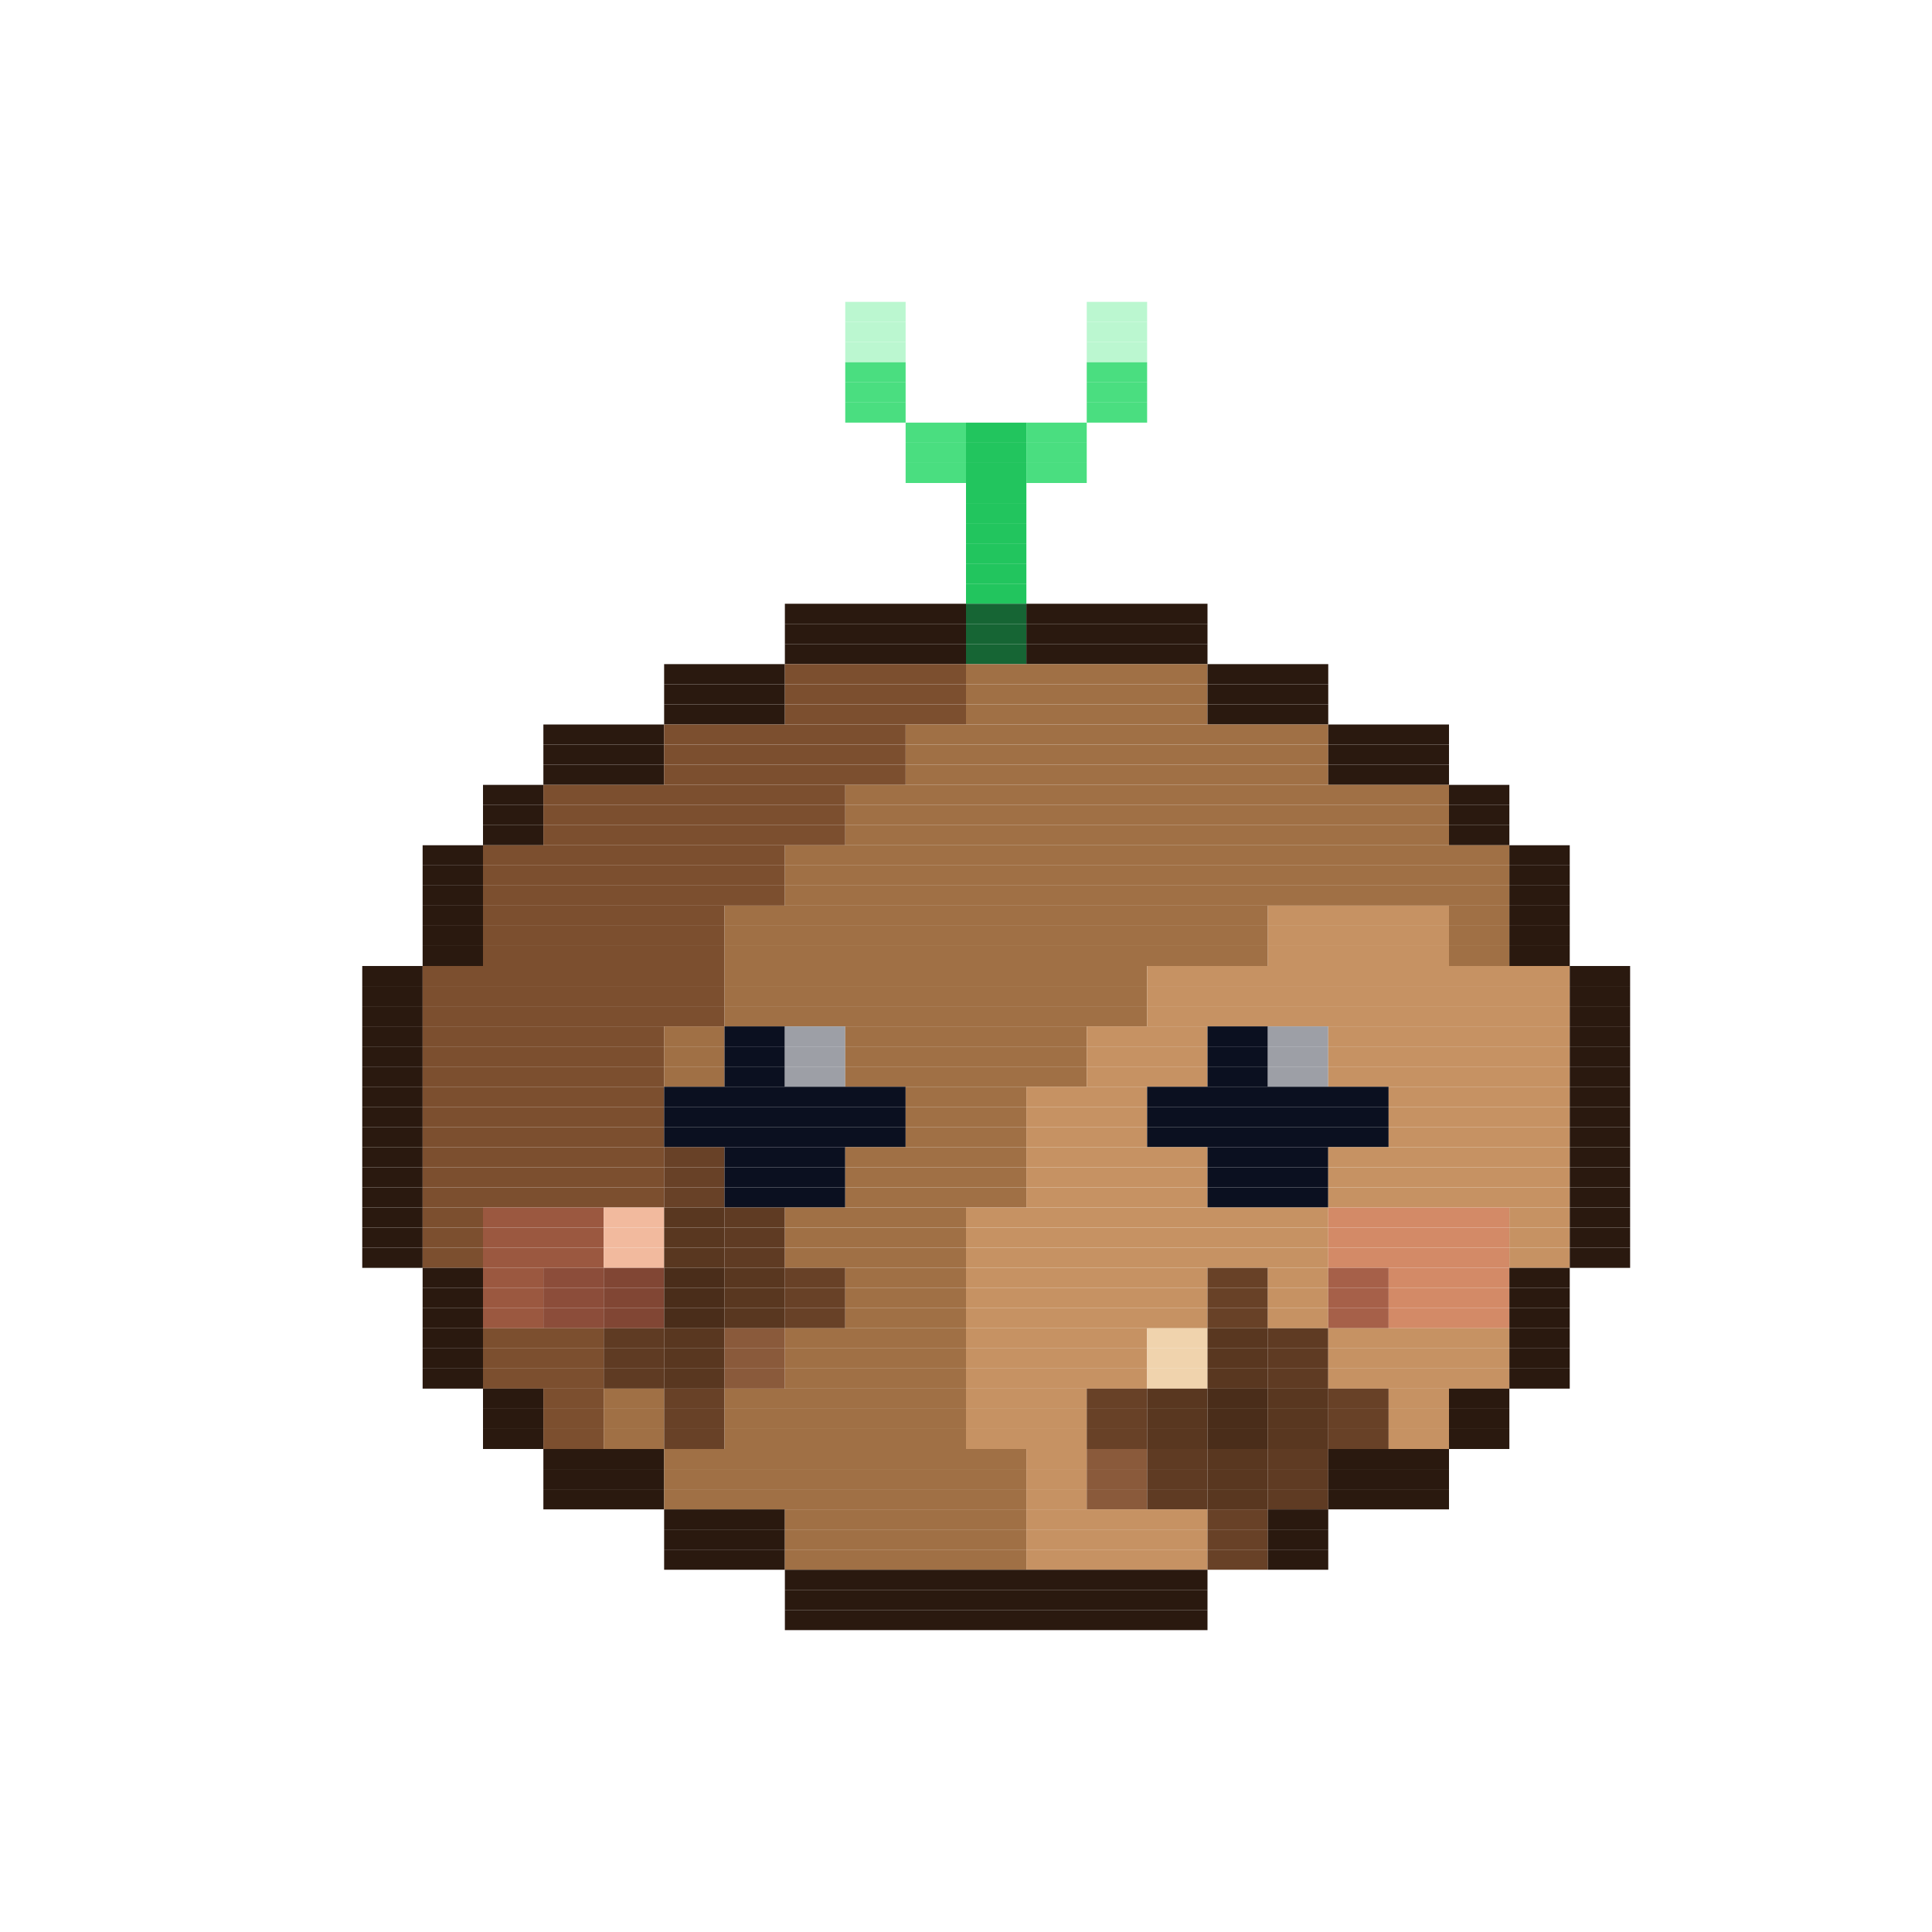
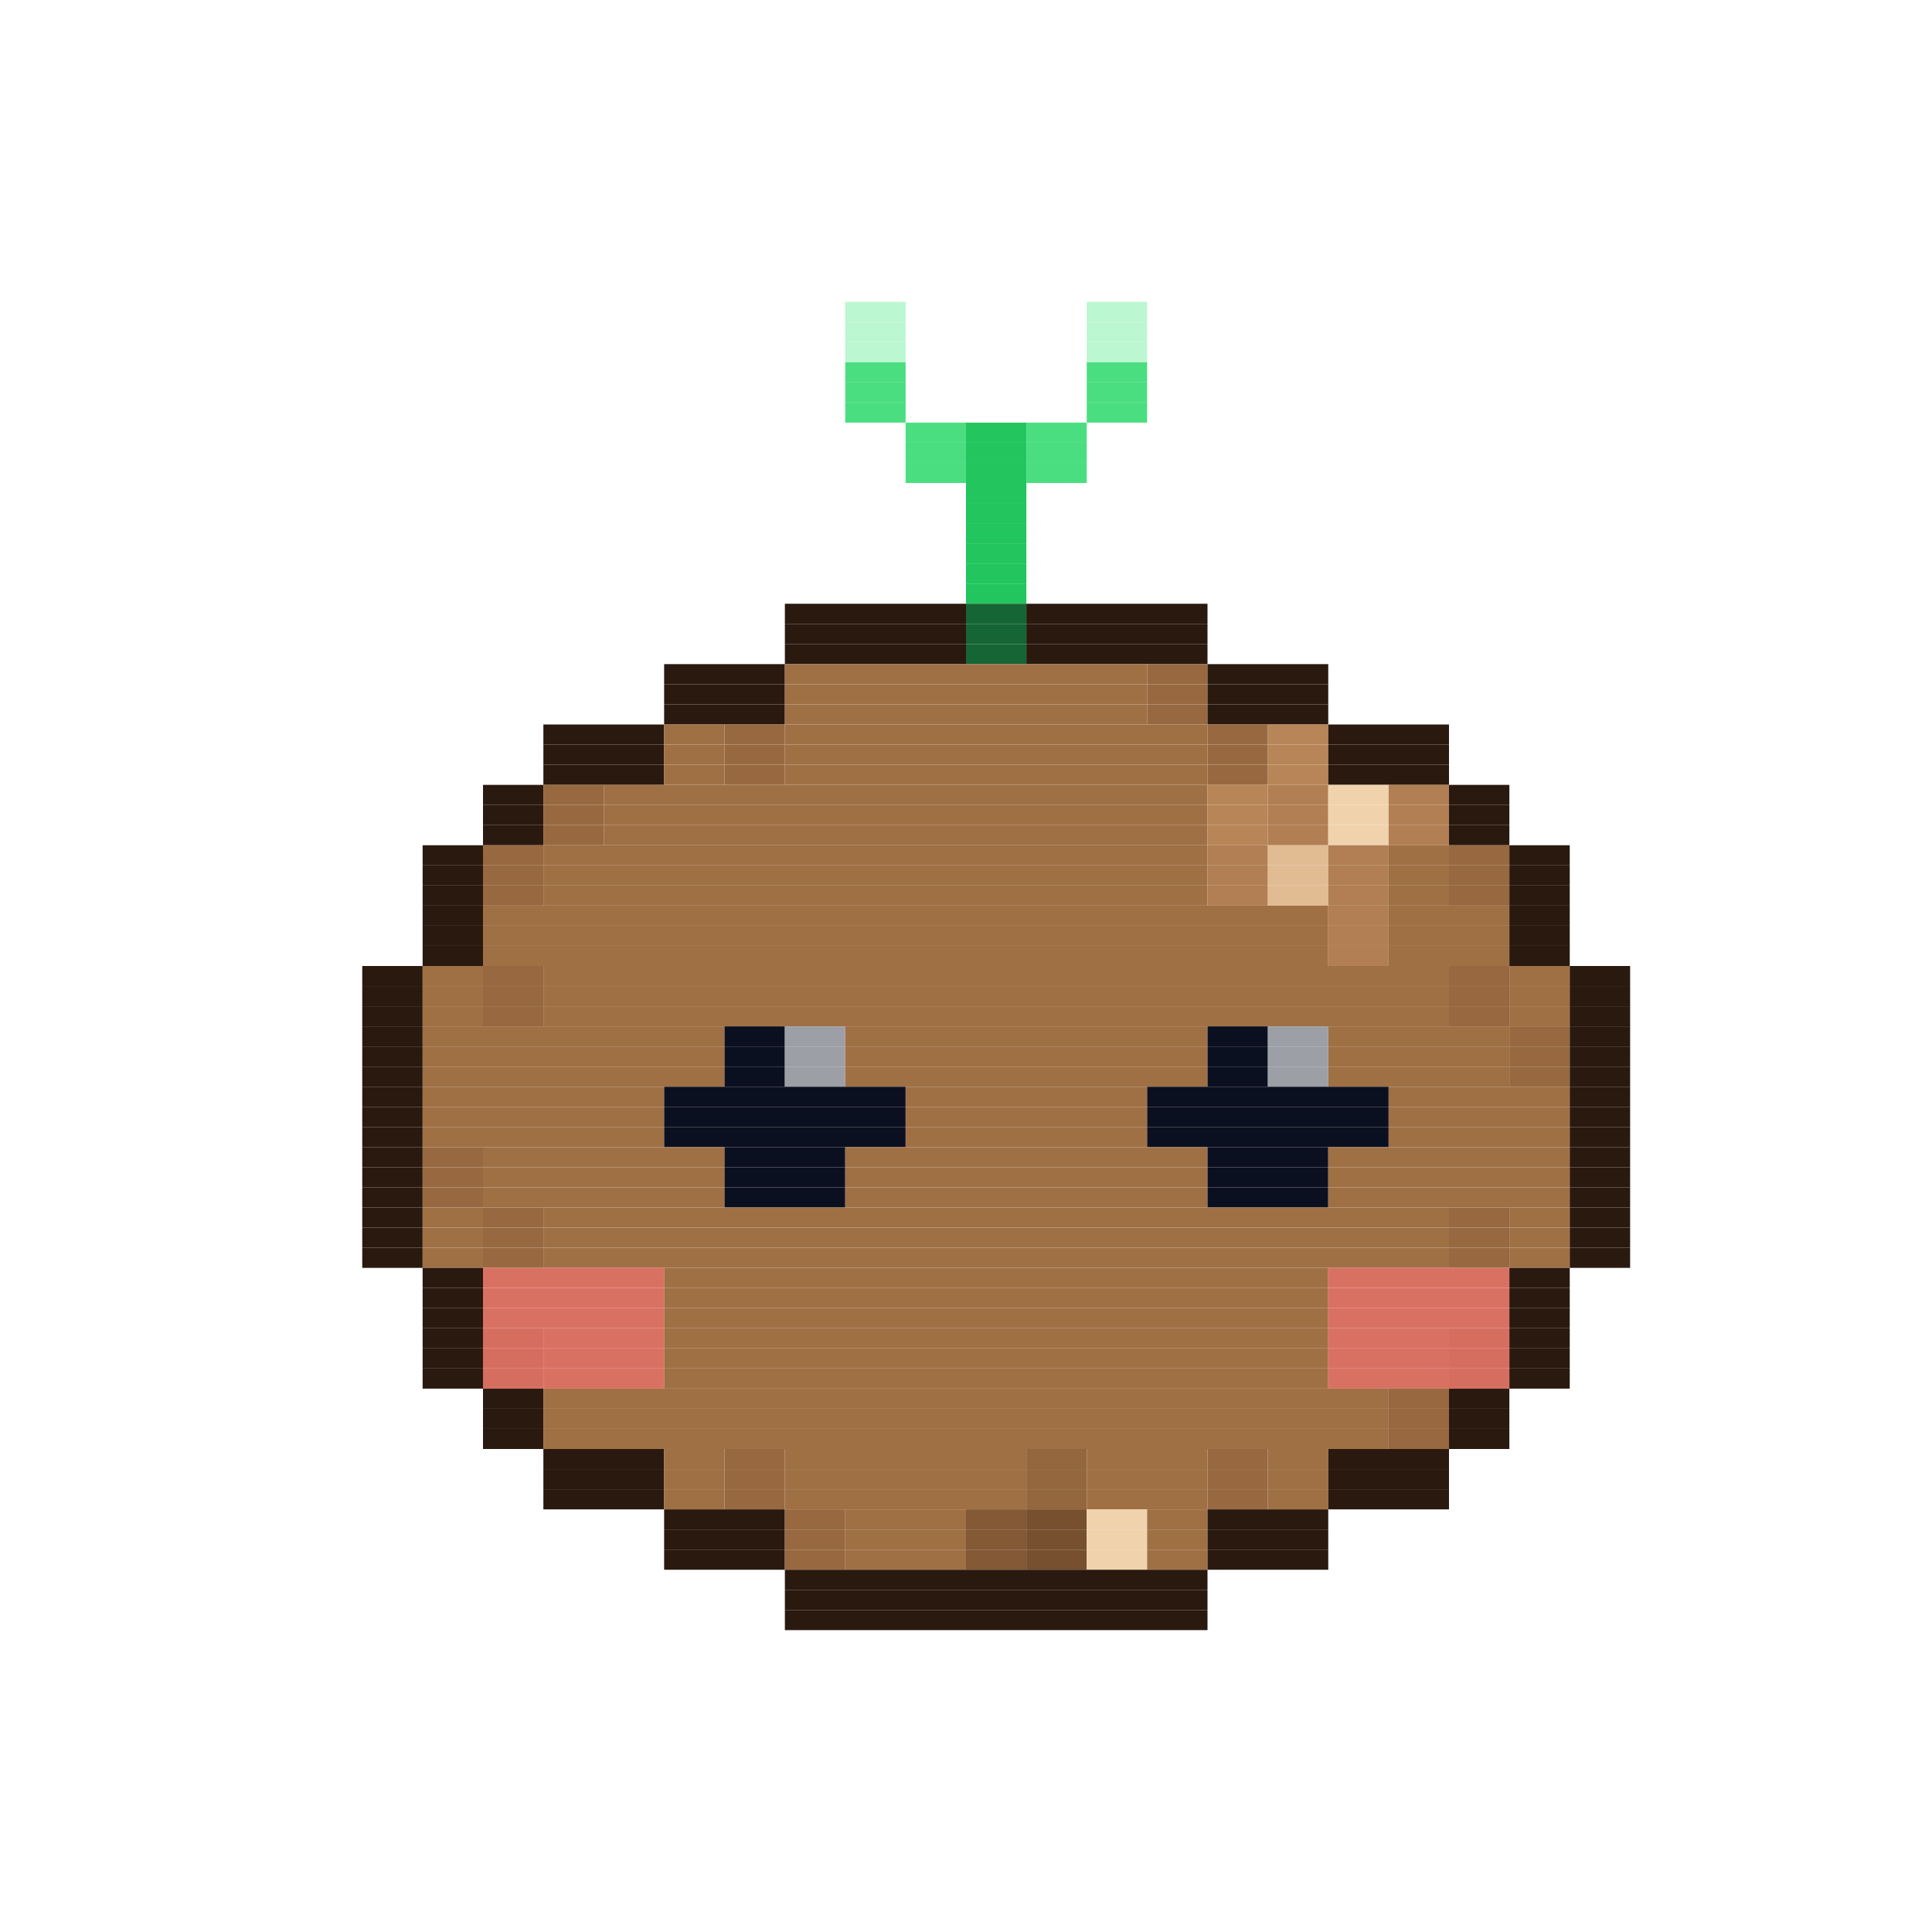
<svg xmlns="http://www.w3.org/2000/svg" viewBox="0 0 96 96" width="96" height="96" style="image-rendering:pixelated">
  <rect x="42" y="15" width="3" height="1" fill="#bbf7d0" />
  <rect x="54" y="15" width="3" height="1" fill="#bbf7d0" />
  <rect x="42" y="16" width="3" height="1" fill="#bbf7d0" />
  <rect x="54" y="16" width="3" height="1" fill="#bbf7d0" />
  <rect x="42" y="17" width="3" height="1" fill="#bbf7d0" />
  <rect x="54" y="17" width="3" height="1" fill="#bbf7d0" />
  <rect x="42" y="18" width="3" height="1" fill="#4ade80" />
  <rect x="54" y="18" width="3" height="1" fill="#4ade80" />
  <rect x="42" y="19" width="3" height="1" fill="#4ade80" />
  <rect x="54" y="19" width="3" height="1" fill="#4ade80" />
  <rect x="42" y="20" width="3" height="1" fill="#4ade80" />
  <rect x="54" y="20" width="3" height="1" fill="#4ade80" />
  <rect x="45" y="21" width="3" height="1" fill="#4ade80" />
  <rect x="48" y="21" width="3" height="1" fill="#22c55e" />
  <rect x="51" y="21" width="3" height="1" fill="#4ade80" />
  <rect x="45" y="22" width="3" height="1" fill="#4ade80" />
  <rect x="48" y="22" width="3" height="1" fill="#22c55e" />
  <rect x="51" y="22" width="3" height="1" fill="#4ade80" />
  <rect x="45" y="23" width="3" height="1" fill="#4ade80" />
  <rect x="48" y="23" width="3" height="1" fill="#22c55e" />
  <rect x="51" y="23" width="3" height="1" fill="#4ade80" />
  <rect x="48" y="24" width="3" height="1" fill="#22c55e" />
  <rect x="48" y="25" width="3" height="1" fill="#22c55e" />
  <rect x="48" y="26" width="3" height="1" fill="#22c55e" />
  <rect x="48" y="27" width="3" height="1" fill="#22c55e" />
  <rect x="48" y="28" width="3" height="1" fill="#22c55e" />
  <rect x="48" y="29" width="3" height="1" fill="#22c55e" />
  <rect x="39" y="30" width="9" height="1" fill="#2a190f" />
  <rect x="48" y="30" width="3" height="1" fill="#166534" />
  <rect x="51" y="30" width="9" height="1" fill="#2a190f" />
  <rect x="39" y="31" width="9" height="1" fill="#2a190f" />
  <rect x="48" y="31" width="3" height="1" fill="#166534" />
  <rect x="51" y="31" width="9" height="1" fill="#2a190f" />
  <rect x="39" y="32" width="9" height="1" fill="#2a190f" />
  <rect x="48" y="32" width="3" height="1" fill="#166534" />
  <rect x="51" y="32" width="9" height="1" fill="#2a190f" />
  <rect x="33" y="33" width="6" height="1" fill="#2a190f" />
-   <rect x="39" y="33" width="9" height="1" fill="#7c4f2f" />
-   <rect x="48" y="33" width="12" height="1" fill="#a07045" />
+   <rect x="39" y="33" width="18" height="1" fill="#a07045" />
+   <rect x="57" y="33" width="3" height="1" fill="#986940" />
  <rect x="60" y="33" width="6" height="1" fill="#2a190f" />
  <rect x="33" y="34" width="6" height="1" fill="#2a190f" />
-   <rect x="39" y="34" width="9" height="1" fill="#7c4f2f" />
-   <rect x="48" y="34" width="12" height="1" fill="#a07045" />
+   <rect x="39" y="34" width="18" height="1" fill="#a07045" />
+   <rect x="57" y="34" width="3" height="1" fill="#986940" />
  <rect x="60" y="34" width="6" height="1" fill="#2a190f" />
  <rect x="33" y="35" width="6" height="1" fill="#2a190f" />
-   <rect x="39" y="35" width="9" height="1" fill="#7c4f2f" />
-   <rect x="48" y="35" width="12" height="1" fill="#a07045" />
+   <rect x="39" y="35" width="18" height="1" fill="#a07045" />
+   <rect x="57" y="35" width="3" height="1" fill="#986940" />
  <rect x="60" y="35" width="6" height="1" fill="#2a190f" />
  <rect x="27" y="36" width="6" height="1" fill="#2a190f" />
-   <rect x="33" y="36" width="12" height="1" fill="#7c4f2f" />
-   <rect x="45" y="36" width="21" height="1" fill="#a07045" />
+   <rect x="33" y="36" width="3" height="1" fill="#a07045" />
+   <rect x="36" y="36" width="3" height="1" fill="#986940" />
+   <rect x="39" y="36" width="21" height="1" fill="#a07045" />
+   <rect x="60" y="36" width="3" height="1" fill="#986940" />
+   <rect x="63" y="36" width="3" height="1" fill="#b88558" />
  <rect x="66" y="36" width="6" height="1" fill="#2a190f" />
  <rect x="27" y="37" width="6" height="1" fill="#2a190f" />
-   <rect x="33" y="37" width="12" height="1" fill="#7c4f2f" />
-   <rect x="45" y="37" width="21" height="1" fill="#a07045" />
+   <rect x="33" y="37" width="3" height="1" fill="#a07045" />
+   <rect x="36" y="37" width="3" height="1" fill="#986940" />
+   <rect x="39" y="37" width="21" height="1" fill="#a07045" />
+   <rect x="60" y="37" width="3" height="1" fill="#986940" />
+   <rect x="63" y="37" width="3" height="1" fill="#b88558" />
  <rect x="66" y="37" width="6" height="1" fill="#2a190f" />
  <rect x="27" y="38" width="6" height="1" fill="#2a190f" />
-   <rect x="33" y="38" width="12" height="1" fill="#7c4f2f" />
-   <rect x="45" y="38" width="21" height="1" fill="#a07045" />
+   <rect x="33" y="38" width="3" height="1" fill="#a07045" />
+   <rect x="36" y="38" width="3" height="1" fill="#986940" />
+   <rect x="39" y="38" width="21" height="1" fill="#a07045" />
+   <rect x="60" y="38" width="3" height="1" fill="#986940" />
+   <rect x="63" y="38" width="3" height="1" fill="#b88558" />
  <rect x="66" y="38" width="6" height="1" fill="#2a190f" />
  <rect x="24" y="39" width="3" height="1" fill="#2a190f" />
-   <rect x="27" y="39" width="15" height="1" fill="#7c4f2f" />
-   <rect x="42" y="39" width="30" height="1" fill="#a07045" />
+   <rect x="27" y="39" width="3" height="1" fill="#986940" />
+   <rect x="30" y="39" width="30" height="1" fill="#a07045" />
+   <rect x="60" y="39" width="3" height="1" fill="#b88558" />
+   <rect x="63" y="39" width="3" height="1" fill="#b17f53" />
+   <rect x="66" y="39" width="3" height="1" fill="#f0d3ad" />
+   <rect x="69" y="39" width="3" height="1" fill="#b17f53" />
  <rect x="72" y="39" width="3" height="1" fill="#2a190f" />
  <rect x="24" y="40" width="3" height="1" fill="#2a190f" />
-   <rect x="27" y="40" width="15" height="1" fill="#7c4f2f" />
-   <rect x="42" y="40" width="30" height="1" fill="#a07045" />
+   <rect x="27" y="40" width="3" height="1" fill="#986940" />
+   <rect x="30" y="40" width="30" height="1" fill="#a07045" />
+   <rect x="60" y="40" width="3" height="1" fill="#b88558" />
+   <rect x="63" y="40" width="3" height="1" fill="#b17f53" />
+   <rect x="66" y="40" width="3" height="1" fill="#f0d3ad" />
+   <rect x="69" y="40" width="3" height="1" fill="#b17f53" />
  <rect x="72" y="40" width="3" height="1" fill="#2a190f" />
  <rect x="24" y="41" width="3" height="1" fill="#2a190f" />
-   <rect x="27" y="41" width="15" height="1" fill="#7c4f2f" />
-   <rect x="42" y="41" width="30" height="1" fill="#a07045" />
+   <rect x="27" y="41" width="3" height="1" fill="#986940" />
+   <rect x="30" y="41" width="30" height="1" fill="#a07045" />
+   <rect x="60" y="41" width="3" height="1" fill="#b88558" />
+   <rect x="63" y="41" width="3" height="1" fill="#b17f53" />
+   <rect x="66" y="41" width="3" height="1" fill="#f0d3ad" />
+   <rect x="69" y="41" width="3" height="1" fill="#b17f53" />
  <rect x="72" y="41" width="3" height="1" fill="#2a190f" />
  <rect x="21" y="42" width="3" height="1" fill="#2a190f" />
-   <rect x="24" y="42" width="15" height="1" fill="#7c4f2f" />
-   <rect x="39" y="42" width="36" height="1" fill="#a07045" />
+   <rect x="24" y="42" width="3" height="1" fill="#986940" />
+   <rect x="27" y="42" width="33" height="1" fill="#a07045" />
+   <rect x="60" y="42" width="3" height="1" fill="#b17f53" />
+   <rect x="63" y="42" width="3" height="1" fill="#e1bc93" />
+   <rect x="66" y="42" width="3" height="1" fill="#b17f53" />
+   <rect x="69" y="42" width="3" height="1" fill="#a07045" />
+   <rect x="72" y="42" width="3" height="1" fill="#986940" />
  <rect x="75" y="42" width="3" height="1" fill="#2a190f" />
  <rect x="21" y="43" width="3" height="1" fill="#2a190f" />
-   <rect x="24" y="43" width="15" height="1" fill="#7c4f2f" />
-   <rect x="39" y="43" width="36" height="1" fill="#a07045" />
+   <rect x="24" y="43" width="3" height="1" fill="#986940" />
+   <rect x="27" y="43" width="33" height="1" fill="#a07045" />
+   <rect x="60" y="43" width="3" height="1" fill="#b17f53" />
+   <rect x="63" y="43" width="3" height="1" fill="#e1bc93" />
+   <rect x="66" y="43" width="3" height="1" fill="#b17f53" />
+   <rect x="69" y="43" width="3" height="1" fill="#a07045" />
+   <rect x="72" y="43" width="3" height="1" fill="#986940" />
  <rect x="75" y="43" width="3" height="1" fill="#2a190f" />
  <rect x="21" y="44" width="3" height="1" fill="#2a190f" />
-   <rect x="24" y="44" width="15" height="1" fill="#7c4f2f" />
-   <rect x="39" y="44" width="36" height="1" fill="#a07045" />
+   <rect x="24" y="44" width="3" height="1" fill="#986940" />
+   <rect x="27" y="44" width="33" height="1" fill="#a07045" />
+   <rect x="60" y="44" width="3" height="1" fill="#b17f53" />
+   <rect x="63" y="44" width="3" height="1" fill="#e1bc93" />
+   <rect x="66" y="44" width="3" height="1" fill="#b17f53" />
+   <rect x="69" y="44" width="3" height="1" fill="#a07045" />
+   <rect x="72" y="44" width="3" height="1" fill="#986940" />
  <rect x="75" y="44" width="3" height="1" fill="#2a190f" />
  <rect x="21" y="45" width="3" height="1" fill="#2a190f" />
-   <rect x="24" y="45" width="12" height="1" fill="#7c4f2f" />
-   <rect x="36" y="45" width="27" height="1" fill="#a07045" />
-   <rect x="63" y="45" width="9" height="1" fill="#c69263" />
-   <rect x="72" y="45" width="3" height="1" fill="#a07045" />
+   <rect x="24" y="45" width="42" height="1" fill="#a07045" />
+   <rect x="66" y="45" width="3" height="1" fill="#b17f53" />
+   <rect x="69" y="45" width="6" height="1" fill="#a07045" />
  <rect x="75" y="45" width="3" height="1" fill="#2a190f" />
  <rect x="21" y="46" width="3" height="1" fill="#2a190f" />
-   <rect x="24" y="46" width="12" height="1" fill="#7c4f2f" />
-   <rect x="36" y="46" width="27" height="1" fill="#a07045" />
-   <rect x="63" y="46" width="9" height="1" fill="#c69263" />
-   <rect x="72" y="46" width="3" height="1" fill="#a07045" />
+   <rect x="24" y="46" width="42" height="1" fill="#a07045" />
+   <rect x="66" y="46" width="3" height="1" fill="#b17f53" />
+   <rect x="69" y="46" width="6" height="1" fill="#a07045" />
  <rect x="75" y="46" width="3" height="1" fill="#2a190f" />
  <rect x="21" y="47" width="3" height="1" fill="#2a190f" />
-   <rect x="24" y="47" width="12" height="1" fill="#7c4f2f" />
-   <rect x="36" y="47" width="27" height="1" fill="#a07045" />
-   <rect x="63" y="47" width="9" height="1" fill="#c69263" />
-   <rect x="72" y="47" width="3" height="1" fill="#a07045" />
+   <rect x="24" y="47" width="42" height="1" fill="#a07045" />
+   <rect x="66" y="47" width="3" height="1" fill="#b17f53" />
+   <rect x="69" y="47" width="6" height="1" fill="#a07045" />
  <rect x="75" y="47" width="3" height="1" fill="#2a190f" />
  <rect x="18" y="48" width="3" height="1" fill="#2a190f" />
-   <rect x="21" y="48" width="15" height="1" fill="#7c4f2f" />
-   <rect x="36" y="48" width="21" height="1" fill="#a07045" />
-   <rect x="57" y="48" width="21" height="1" fill="#c69263" />
+   <rect x="21" y="48" width="3" height="1" fill="#a07045" />
+   <rect x="24" y="48" width="3" height="1" fill="#986940" />
+   <rect x="27" y="48" width="45" height="1" fill="#a07045" />
+   <rect x="72" y="48" width="3" height="1" fill="#986940" />
+   <rect x="75" y="48" width="3" height="1" fill="#a07045" />
  <rect x="78" y="48" width="3" height="1" fill="#2a190f" />
  <rect x="18" y="49" width="3" height="1" fill="#2a190f" />
-   <rect x="21" y="49" width="15" height="1" fill="#7c4f2f" />
-   <rect x="36" y="49" width="21" height="1" fill="#a07045" />
-   <rect x="57" y="49" width="21" height="1" fill="#c69263" />
+   <rect x="21" y="49" width="3" height="1" fill="#a07045" />
+   <rect x="24" y="49" width="3" height="1" fill="#986940" />
+   <rect x="27" y="49" width="45" height="1" fill="#a07045" />
+   <rect x="72" y="49" width="3" height="1" fill="#986940" />
+   <rect x="75" y="49" width="3" height="1" fill="#a07045" />
  <rect x="78" y="49" width="3" height="1" fill="#2a190f" />
  <rect x="18" y="50" width="3" height="1" fill="#2a190f" />
-   <rect x="21" y="50" width="15" height="1" fill="#7c4f2f" />
-   <rect x="36" y="50" width="21" height="1" fill="#a07045" />
-   <rect x="57" y="50" width="21" height="1" fill="#c69263" />
+   <rect x="21" y="50" width="3" height="1" fill="#a07045" />
+   <rect x="24" y="50" width="3" height="1" fill="#986940" />
+   <rect x="27" y="50" width="45" height="1" fill="#a07045" />
+   <rect x="72" y="50" width="3" height="1" fill="#986940" />
+   <rect x="75" y="50" width="3" height="1" fill="#a07045" />
  <rect x="78" y="50" width="3" height="1" fill="#2a190f" />
  <rect x="18" y="51" width="3" height="1" fill="#2a190f" />
-   <rect x="21" y="51" width="12" height="1" fill="#7c4f2f" />
-   <rect x="33" y="51" width="3" height="1" fill="#a07045" />
+   <rect x="21" y="51" width="15" height="1" fill="#a07045" />
  <rect x="36" y="51" width="3" height="1" fill="#0b1020" />
  <rect x="39" y="51" width="3" height="1" fill="#9d9fa6" />
-   <rect x="42" y="51" width="12" height="1" fill="#a07045" />
-   <rect x="54" y="51" width="6" height="1" fill="#c69263" />
+   <rect x="42" y="51" width="18" height="1" fill="#a07045" />
  <rect x="60" y="51" width="3" height="1" fill="#0b1020" />
  <rect x="63" y="51" width="3" height="1" fill="#9d9fa6" />
-   <rect x="66" y="51" width="12" height="1" fill="#c69263" />
+   <rect x="66" y="51" width="9" height="1" fill="#a07045" />
+   <rect x="75" y="51" width="3" height="1" fill="#986940" />
  <rect x="78" y="51" width="3" height="1" fill="#2a190f" />
  <rect x="18" y="52" width="3" height="1" fill="#2a190f" />
-   <rect x="21" y="52" width="12" height="1" fill="#7c4f2f" />
-   <rect x="33" y="52" width="3" height="1" fill="#a07045" />
+   <rect x="21" y="52" width="15" height="1" fill="#a07045" />
  <rect x="36" y="52" width="3" height="1" fill="#0b1020" />
  <rect x="39" y="52" width="3" height="1" fill="#9d9fa6" />
-   <rect x="42" y="52" width="12" height="1" fill="#a07045" />
-   <rect x="54" y="52" width="6" height="1" fill="#c69263" />
+   <rect x="42" y="52" width="18" height="1" fill="#a07045" />
  <rect x="60" y="52" width="3" height="1" fill="#0b1020" />
  <rect x="63" y="52" width="3" height="1" fill="#9d9fa6" />
-   <rect x="66" y="52" width="12" height="1" fill="#c69263" />
+   <rect x="66" y="52" width="9" height="1" fill="#a07045" />
+   <rect x="75" y="52" width="3" height="1" fill="#986940" />
  <rect x="78" y="52" width="3" height="1" fill="#2a190f" />
  <rect x="18" y="53" width="3" height="1" fill="#2a190f" />
-   <rect x="21" y="53" width="12" height="1" fill="#7c4f2f" />
-   <rect x="33" y="53" width="3" height="1" fill="#a07045" />
+   <rect x="21" y="53" width="15" height="1" fill="#a07045" />
  <rect x="36" y="53" width="3" height="1" fill="#0b1020" />
  <rect x="39" y="53" width="3" height="1" fill="#9d9fa6" />
-   <rect x="42" y="53" width="12" height="1" fill="#a07045" />
-   <rect x="54" y="53" width="6" height="1" fill="#c69263" />
+   <rect x="42" y="53" width="18" height="1" fill="#a07045" />
  <rect x="60" y="53" width="3" height="1" fill="#0b1020" />
  <rect x="63" y="53" width="3" height="1" fill="#9d9fa6" />
-   <rect x="66" y="53" width="12" height="1" fill="#c69263" />
+   <rect x="66" y="53" width="9" height="1" fill="#a07045" />
+   <rect x="75" y="53" width="3" height="1" fill="#986940" />
  <rect x="78" y="53" width="3" height="1" fill="#2a190f" />
  <rect x="18" y="54" width="3" height="1" fill="#2a190f" />
-   <rect x="21" y="54" width="12" height="1" fill="#7c4f2f" />
+   <rect x="21" y="54" width="12" height="1" fill="#a07045" />
  <rect x="33" y="54" width="12" height="1" fill="#0b1020" />
-   <rect x="45" y="54" width="6" height="1" fill="#a07045" />
-   <rect x="51" y="54" width="6" height="1" fill="#c69263" />
+   <rect x="45" y="54" width="12" height="1" fill="#a07045" />
  <rect x="57" y="54" width="12" height="1" fill="#0b1020" />
-   <rect x="69" y="54" width="9" height="1" fill="#c69263" />
+   <rect x="69" y="54" width="9" height="1" fill="#a07045" />
  <rect x="78" y="54" width="3" height="1" fill="#2a190f" />
  <rect x="18" y="55" width="3" height="1" fill="#2a190f" />
-   <rect x="21" y="55" width="12" height="1" fill="#7c4f2f" />
+   <rect x="21" y="55" width="12" height="1" fill="#a07045" />
  <rect x="33" y="55" width="12" height="1" fill="#0b1020" />
-   <rect x="45" y="55" width="6" height="1" fill="#a07045" />
-   <rect x="51" y="55" width="6" height="1" fill="#c69263" />
+   <rect x="45" y="55" width="12" height="1" fill="#a07045" />
  <rect x="57" y="55" width="12" height="1" fill="#0b1020" />
-   <rect x="69" y="55" width="9" height="1" fill="#c69263" />
+   <rect x="69" y="55" width="9" height="1" fill="#a07045" />
  <rect x="78" y="55" width="3" height="1" fill="#2a190f" />
  <rect x="18" y="56" width="3" height="1" fill="#2a190f" />
-   <rect x="21" y="56" width="12" height="1" fill="#7c4f2f" />
+   <rect x="21" y="56" width="12" height="1" fill="#a07045" />
  <rect x="33" y="56" width="12" height="1" fill="#0b1020" />
-   <rect x="45" y="56" width="6" height="1" fill="#a07045" />
-   <rect x="51" y="56" width="6" height="1" fill="#c69263" />
+   <rect x="45" y="56" width="12" height="1" fill="#a07045" />
  <rect x="57" y="56" width="12" height="1" fill="#0b1020" />
-   <rect x="69" y="56" width="9" height="1" fill="#c69263" />
+   <rect x="69" y="56" width="9" height="1" fill="#a07045" />
  <rect x="78" y="56" width="3" height="1" fill="#2a190f" />
  <rect x="18" y="57" width="3" height="1" fill="#2a190f" />
-   <rect x="21" y="57" width="12" height="1" fill="#7c4f2f" />
-   <rect x="33" y="57" width="3" height="1" fill="#684127" />
+   <rect x="21" y="57" width="3" height="1" fill="#986940" />
+   <rect x="24" y="57" width="12" height="1" fill="#a07045" />
  <rect x="36" y="57" width="6" height="1" fill="#0b1020" />
-   <rect x="42" y="57" width="9" height="1" fill="#a07045" />
-   <rect x="51" y="57" width="9" height="1" fill="#c69263" />
+   <rect x="42" y="57" width="18" height="1" fill="#a07045" />
  <rect x="60" y="57" width="6" height="1" fill="#0b1020" />
-   <rect x="66" y="57" width="12" height="1" fill="#c69263" />
+   <rect x="66" y="57" width="12" height="1" fill="#a07045" />
  <rect x="78" y="57" width="3" height="1" fill="#2a190f" />
  <rect x="18" y="58" width="3" height="1" fill="#2a190f" />
-   <rect x="21" y="58" width="12" height="1" fill="#7c4f2f" />
-   <rect x="33" y="58" width="3" height="1" fill="#684127" />
+   <rect x="21" y="58" width="3" height="1" fill="#986940" />
+   <rect x="24" y="58" width="12" height="1" fill="#a07045" />
  <rect x="36" y="58" width="6" height="1" fill="#0b1020" />
-   <rect x="42" y="58" width="9" height="1" fill="#a07045" />
-   <rect x="51" y="58" width="9" height="1" fill="#c69263" />
+   <rect x="42" y="58" width="18" height="1" fill="#a07045" />
  <rect x="60" y="58" width="6" height="1" fill="#0b1020" />
-   <rect x="66" y="58" width="12" height="1" fill="#c69263" />
+   <rect x="66" y="58" width="12" height="1" fill="#a07045" />
  <rect x="78" y="58" width="3" height="1" fill="#2a190f" />
  <rect x="18" y="59" width="3" height="1" fill="#2a190f" />
-   <rect x="21" y="59" width="12" height="1" fill="#7c4f2f" />
-   <rect x="33" y="59" width="3" height="1" fill="#684127" />
+   <rect x="21" y="59" width="3" height="1" fill="#986940" />
+   <rect x="24" y="59" width="12" height="1" fill="#a07045" />
  <rect x="36" y="59" width="6" height="1" fill="#0b1020" />
-   <rect x="42" y="59" width="9" height="1" fill="#a07045" />
-   <rect x="51" y="59" width="9" height="1" fill="#c69263" />
+   <rect x="42" y="59" width="18" height="1" fill="#a07045" />
  <rect x="60" y="59" width="6" height="1" fill="#0b1020" />
-   <rect x="66" y="59" width="12" height="1" fill="#c69263" />
+   <rect x="66" y="59" width="12" height="1" fill="#a07045" />
  <rect x="78" y="59" width="3" height="1" fill="#2a190f" />
  <rect x="18" y="60" width="3" height="1" fill="#2a190f" />
-   <rect x="21" y="60" width="3" height="1" fill="#7c4f2f" />
-   <rect x="24" y="60" width="6" height="1" fill="#9b5840" />
-   <rect x="30" y="60" width="3" height="1" fill="#f2ba9e" />
-   <rect x="33" y="60" width="3" height="1" fill="#593720" />
-   <rect x="36" y="60" width="3" height="1" fill="#5f3b23" />
-   <rect x="39" y="60" width="9" height="1" fill="#a07045" />
-   <rect x="48" y="60" width="18" height="1" fill="#c69263" />
-   <rect x="66" y="60" width="9" height="1" fill="#d38a67" />
-   <rect x="75" y="60" width="3" height="1" fill="#c69263" />
+   <rect x="21" y="60" width="3" height="1" fill="#a07045" />
+   <rect x="24" y="60" width="3" height="1" fill="#986940" />
+   <rect x="27" y="60" width="45" height="1" fill="#a07045" />
+   <rect x="72" y="60" width="3" height="1" fill="#986940" />
+   <rect x="75" y="60" width="3" height="1" fill="#a07045" />
  <rect x="78" y="60" width="3" height="1" fill="#2a190f" />
  <rect x="18" y="61" width="3" height="1" fill="#2a190f" />
-   <rect x="21" y="61" width="3" height="1" fill="#7c4f2f" />
-   <rect x="24" y="61" width="6" height="1" fill="#9b5840" />
-   <rect x="30" y="61" width="3" height="1" fill="#f2ba9e" />
-   <rect x="33" y="61" width="3" height="1" fill="#593720" />
-   <rect x="36" y="61" width="3" height="1" fill="#5f3b23" />
-   <rect x="39" y="61" width="9" height="1" fill="#a07045" />
-   <rect x="48" y="61" width="18" height="1" fill="#c69263" />
-   <rect x="66" y="61" width="9" height="1" fill="#d38a67" />
-   <rect x="75" y="61" width="3" height="1" fill="#c69263" />
+   <rect x="21" y="61" width="3" height="1" fill="#a07045" />
+   <rect x="24" y="61" width="3" height="1" fill="#986940" />
+   <rect x="27" y="61" width="45" height="1" fill="#a07045" />
+   <rect x="72" y="61" width="3" height="1" fill="#986940" />
+   <rect x="75" y="61" width="3" height="1" fill="#a07045" />
  <rect x="78" y="61" width="3" height="1" fill="#2a190f" />
  <rect x="18" y="62" width="3" height="1" fill="#2a190f" />
-   <rect x="21" y="62" width="3" height="1" fill="#7c4f2f" />
-   <rect x="24" y="62" width="6" height="1" fill="#9b5840" />
-   <rect x="30" y="62" width="3" height="1" fill="#f2ba9e" />
-   <rect x="33" y="62" width="3" height="1" fill="#593720" />
-   <rect x="36" y="62" width="3" height="1" fill="#5f3b23" />
-   <rect x="39" y="62" width="9" height="1" fill="#a07045" />
-   <rect x="48" y="62" width="18" height="1" fill="#c69263" />
-   <rect x="66" y="62" width="9" height="1" fill="#d38a67" />
-   <rect x="75" y="62" width="3" height="1" fill="#c69263" />
+   <rect x="21" y="62" width="3" height="1" fill="#a07045" />
+   <rect x="24" y="62" width="3" height="1" fill="#986940" />
+   <rect x="27" y="62" width="45" height="1" fill="#a07045" />
+   <rect x="72" y="62" width="3" height="1" fill="#986940" />
+   <rect x="75" y="62" width="3" height="1" fill="#a07045" />
  <rect x="78" y="62" width="3" height="1" fill="#2a190f" />
  <rect x="21" y="63" width="3" height="1" fill="#2a190f" />
-   <rect x="24" y="63" width="3" height="1" fill="#9b5840" />
-   <rect x="27" y="63" width="3" height="1" fill="#8c4d3a" />
-   <rect x="30" y="63" width="3" height="1" fill="#814634" />
-   <rect x="33" y="63" width="3" height="1" fill="#4a2d1a" />
-   <rect x="36" y="63" width="3" height="1" fill="#593720" />
-   <rect x="39" y="63" width="3" height="1" fill="#684127" />
-   <rect x="42" y="63" width="6" height="1" fill="#a07045" />
-   <rect x="48" y="63" width="12" height="1" fill="#c69263" />
-   <rect x="60" y="63" width="3" height="1" fill="#684127" />
-   <rect x="63" y="63" width="3" height="1" fill="#c69263" />
-   <rect x="66" y="63" width="3" height="1" fill="#a66049" />
-   <rect x="69" y="63" width="6" height="1" fill="#d38a67" />
+   <rect x="24" y="63" width="9" height="1" fill="#d97162" />
+   <rect x="33" y="63" width="33" height="1" fill="#a07045" />
+   <rect x="66" y="63" width="9" height="1" fill="#d97162" />
  <rect x="75" y="63" width="3" height="1" fill="#2a190f" />
  <rect x="21" y="64" width="3" height="1" fill="#2a190f" />
-   <rect x="24" y="64" width="3" height="1" fill="#9b5840" />
-   <rect x="27" y="64" width="3" height="1" fill="#8c4d3a" />
-   <rect x="30" y="64" width="3" height="1" fill="#814634" />
-   <rect x="33" y="64" width="3" height="1" fill="#4a2d1a" />
-   <rect x="36" y="64" width="3" height="1" fill="#593720" />
-   <rect x="39" y="64" width="3" height="1" fill="#684127" />
-   <rect x="42" y="64" width="6" height="1" fill="#a07045" />
-   <rect x="48" y="64" width="12" height="1" fill="#c69263" />
-   <rect x="60" y="64" width="3" height="1" fill="#684127" />
-   <rect x="63" y="64" width="3" height="1" fill="#c69263" />
-   <rect x="66" y="64" width="3" height="1" fill="#a66049" />
-   <rect x="69" y="64" width="6" height="1" fill="#d38a67" />
+   <rect x="24" y="64" width="9" height="1" fill="#d97162" />
+   <rect x="33" y="64" width="33" height="1" fill="#a07045" />
+   <rect x="66" y="64" width="9" height="1" fill="#d97162" />
  <rect x="75" y="64" width="3" height="1" fill="#2a190f" />
  <rect x="21" y="65" width="3" height="1" fill="#2a190f" />
-   <rect x="24" y="65" width="3" height="1" fill="#9b5840" />
-   <rect x="27" y="65" width="3" height="1" fill="#8c4d3a" />
-   <rect x="30" y="65" width="3" height="1" fill="#814634" />
-   <rect x="33" y="65" width="3" height="1" fill="#4a2d1a" />
-   <rect x="36" y="65" width="3" height="1" fill="#593720" />
-   <rect x="39" y="65" width="3" height="1" fill="#684127" />
-   <rect x="42" y="65" width="6" height="1" fill="#a07045" />
-   <rect x="48" y="65" width="12" height="1" fill="#c69263" />
-   <rect x="60" y="65" width="3" height="1" fill="#684127" />
-   <rect x="63" y="65" width="3" height="1" fill="#c69263" />
-   <rect x="66" y="65" width="3" height="1" fill="#a66049" />
-   <rect x="69" y="65" width="6" height="1" fill="#d38a67" />
+   <rect x="24" y="65" width="9" height="1" fill="#d97162" />
+   <rect x="33" y="65" width="33" height="1" fill="#a07045" />
+   <rect x="66" y="65" width="9" height="1" fill="#d97162" />
  <rect x="75" y="65" width="3" height="1" fill="#2a190f" />
  <rect x="21" y="66" width="3" height="1" fill="#2a190f" />
-   <rect x="24" y="66" width="6" height="1" fill="#7c4f2f" />
-   <rect x="30" y="66" width="3" height="1" fill="#5f3b23" />
-   <rect x="33" y="66" width="3" height="1" fill="#593720" />
-   <rect x="36" y="66" width="3" height="1" fill="#8a5a3b" />
-   <rect x="39" y="66" width="9" height="1" fill="#a07045" />
-   <rect x="48" y="66" width="9" height="1" fill="#c69263" />
-   <rect x="57" y="66" width="3" height="1" fill="#f0d3ad" />
-   <rect x="60" y="66" width="3" height="1" fill="#593720" />
-   <rect x="63" y="66" width="3" height="1" fill="#5f3b23" />
-   <rect x="66" y="66" width="9" height="1" fill="#c69263" />
+   <rect x="24" y="66" width="3" height="1" fill="#d66e60" />
+   <rect x="27" y="66" width="6" height="1" fill="#d97162" />
+   <rect x="33" y="66" width="33" height="1" fill="#a07045" />
+   <rect x="66" y="66" width="6" height="1" fill="#d97162" />
+   <rect x="72" y="66" width="3" height="1" fill="#d66e60" />
  <rect x="75" y="66" width="3" height="1" fill="#2a190f" />
  <rect x="21" y="67" width="3" height="1" fill="#2a190f" />
-   <rect x="24" y="67" width="6" height="1" fill="#7c4f2f" />
-   <rect x="30" y="67" width="3" height="1" fill="#5f3b23" />
-   <rect x="33" y="67" width="3" height="1" fill="#593720" />
-   <rect x="36" y="67" width="3" height="1" fill="#8a5a3b" />
-   <rect x="39" y="67" width="9" height="1" fill="#a07045" />
-   <rect x="48" y="67" width="9" height="1" fill="#c69263" />
-   <rect x="57" y="67" width="3" height="1" fill="#f0d3ad" />
-   <rect x="60" y="67" width="3" height="1" fill="#593720" />
-   <rect x="63" y="67" width="3" height="1" fill="#5f3b23" />
-   <rect x="66" y="67" width="9" height="1" fill="#c69263" />
+   <rect x="24" y="67" width="3" height="1" fill="#d66e60" />
+   <rect x="27" y="67" width="6" height="1" fill="#d97162" />
+   <rect x="33" y="67" width="33" height="1" fill="#a07045" />
+   <rect x="66" y="67" width="6" height="1" fill="#d97162" />
+   <rect x="72" y="67" width="3" height="1" fill="#d66e60" />
  <rect x="75" y="67" width="3" height="1" fill="#2a190f" />
  <rect x="21" y="68" width="3" height="1" fill="#2a190f" />
-   <rect x="24" y="68" width="6" height="1" fill="#7c4f2f" />
-   <rect x="30" y="68" width="3" height="1" fill="#5f3b23" />
-   <rect x="33" y="68" width="3" height="1" fill="#593720" />
-   <rect x="36" y="68" width="3" height="1" fill="#8a5a3b" />
-   <rect x="39" y="68" width="9" height="1" fill="#a07045" />
-   <rect x="48" y="68" width="9" height="1" fill="#c69263" />
-   <rect x="57" y="68" width="3" height="1" fill="#f0d3ad" />
-   <rect x="60" y="68" width="3" height="1" fill="#593720" />
-   <rect x="63" y="68" width="3" height="1" fill="#5f3b23" />
-   <rect x="66" y="68" width="9" height="1" fill="#c69263" />
+   <rect x="24" y="68" width="3" height="1" fill="#d66e60" />
+   <rect x="27" y="68" width="6" height="1" fill="#d97162" />
+   <rect x="33" y="68" width="33" height="1" fill="#a07045" />
+   <rect x="66" y="68" width="6" height="1" fill="#d97162" />
+   <rect x="72" y="68" width="3" height="1" fill="#d66e60" />
  <rect x="75" y="68" width="3" height="1" fill="#2a190f" />
  <rect x="24" y="69" width="3" height="1" fill="#2a190f" />
-   <rect x="27" y="69" width="3" height="1" fill="#7c4f2f" />
-   <rect x="30" y="69" width="3" height="1" fill="#a07045" />
-   <rect x="33" y="69" width="3" height="1" fill="#684127" />
-   <rect x="36" y="69" width="12" height="1" fill="#a07045" />
-   <rect x="48" y="69" width="6" height="1" fill="#c69263" />
-   <rect x="54" y="69" width="3" height="1" fill="#684127" />
-   <rect x="57" y="69" width="3" height="1" fill="#593720" />
-   <rect x="60" y="69" width="3" height="1" fill="#4a2d1a" />
-   <rect x="63" y="69" width="3" height="1" fill="#593720" />
-   <rect x="66" y="69" width="3" height="1" fill="#684127" />
-   <rect x="69" y="69" width="3" height="1" fill="#c69263" />
+   <rect x="27" y="69" width="42" height="1" fill="#a07045" />
+   <rect x="69" y="69" width="3" height="1" fill="#986940" />
  <rect x="72" y="69" width="3" height="1" fill="#2a190f" />
  <rect x="24" y="70" width="3" height="1" fill="#2a190f" />
-   <rect x="27" y="70" width="3" height="1" fill="#7c4f2f" />
-   <rect x="30" y="70" width="3" height="1" fill="#a07045" />
-   <rect x="33" y="70" width="3" height="1" fill="#684127" />
-   <rect x="36" y="70" width="12" height="1" fill="#a07045" />
-   <rect x="48" y="70" width="6" height="1" fill="#c69263" />
-   <rect x="54" y="70" width="3" height="1" fill="#684127" />
-   <rect x="57" y="70" width="3" height="1" fill="#593720" />
-   <rect x="60" y="70" width="3" height="1" fill="#4a2d1a" />
-   <rect x="63" y="70" width="3" height="1" fill="#593720" />
-   <rect x="66" y="70" width="3" height="1" fill="#684127" />
-   <rect x="69" y="70" width="3" height="1" fill="#c69263" />
+   <rect x="27" y="70" width="42" height="1" fill="#a07045" />
+   <rect x="69" y="70" width="3" height="1" fill="#986940" />
  <rect x="72" y="70" width="3" height="1" fill="#2a190f" />
  <rect x="24" y="71" width="3" height="1" fill="#2a190f" />
-   <rect x="27" y="71" width="3" height="1" fill="#7c4f2f" />
-   <rect x="30" y="71" width="3" height="1" fill="#a07045" />
-   <rect x="33" y="71" width="3" height="1" fill="#684127" />
-   <rect x="36" y="71" width="12" height="1" fill="#a07045" />
-   <rect x="48" y="71" width="6" height="1" fill="#c69263" />
-   <rect x="54" y="71" width="3" height="1" fill="#684127" />
-   <rect x="57" y="71" width="3" height="1" fill="#593720" />
-   <rect x="60" y="71" width="3" height="1" fill="#4a2d1a" />
-   <rect x="63" y="71" width="3" height="1" fill="#593720" />
-   <rect x="66" y="71" width="3" height="1" fill="#684127" />
-   <rect x="69" y="71" width="3" height="1" fill="#c69263" />
+   <rect x="27" y="71" width="42" height="1" fill="#a07045" />
+   <rect x="69" y="71" width="3" height="1" fill="#986940" />
  <rect x="72" y="71" width="3" height="1" fill="#2a190f" />
  <rect x="27" y="72" width="6" height="1" fill="#2a190f" />
-   <rect x="33" y="72" width="18" height="1" fill="#a07045" />
-   <rect x="51" y="72" width="3" height="1" fill="#c69263" />
-   <rect x="54" y="72" width="3" height="1" fill="#8a5a3b" />
-   <rect x="57" y="72" width="3" height="1" fill="#5f3b23" />
-   <rect x="60" y="72" width="3" height="1" fill="#593720" />
-   <rect x="63" y="72" width="3" height="1" fill="#5f3b23" />
+   <rect x="33" y="72" width="3" height="1" fill="#a07045" />
+   <rect x="36" y="72" width="3" height="1" fill="#986940" />
+   <rect x="39" y="72" width="12" height="1" fill="#a07045" />
+   <rect x="51" y="72" width="3" height="1" fill="#94673f" />
+   <rect x="54" y="72" width="6" height="1" fill="#a07045" />
+   <rect x="60" y="72" width="3" height="1" fill="#986940" />
+   <rect x="63" y="72" width="3" height="1" fill="#a07045" />
  <rect x="66" y="72" width="6" height="1" fill="#2a190f" />
  <rect x="27" y="73" width="6" height="1" fill="#2a190f" />
-   <rect x="33" y="73" width="18" height="1" fill="#a07045" />
-   <rect x="51" y="73" width="3" height="1" fill="#c69263" />
-   <rect x="54" y="73" width="3" height="1" fill="#8a5a3b" />
-   <rect x="57" y="73" width="3" height="1" fill="#5f3b23" />
-   <rect x="60" y="73" width="3" height="1" fill="#593720" />
-   <rect x="63" y="73" width="3" height="1" fill="#5f3b23" />
+   <rect x="33" y="73" width="3" height="1" fill="#a07045" />
+   <rect x="36" y="73" width="3" height="1" fill="#986940" />
+   <rect x="39" y="73" width="12" height="1" fill="#a07045" />
+   <rect x="51" y="73" width="3" height="1" fill="#94673f" />
+   <rect x="54" y="73" width="6" height="1" fill="#a07045" />
+   <rect x="60" y="73" width="3" height="1" fill="#986940" />
+   <rect x="63" y="73" width="3" height="1" fill="#a07045" />
  <rect x="66" y="73" width="6" height="1" fill="#2a190f" />
  <rect x="27" y="74" width="6" height="1" fill="#2a190f" />
-   <rect x="33" y="74" width="18" height="1" fill="#a07045" />
-   <rect x="51" y="74" width="3" height="1" fill="#c69263" />
-   <rect x="54" y="74" width="3" height="1" fill="#8a5a3b" />
-   <rect x="57" y="74" width="3" height="1" fill="#5f3b23" />
-   <rect x="60" y="74" width="3" height="1" fill="#593720" />
-   <rect x="63" y="74" width="3" height="1" fill="#5f3b23" />
+   <rect x="33" y="74" width="3" height="1" fill="#a07045" />
+   <rect x="36" y="74" width="3" height="1" fill="#986940" />
+   <rect x="39" y="74" width="12" height="1" fill="#a07045" />
+   <rect x="51" y="74" width="3" height="1" fill="#94673f" />
+   <rect x="54" y="74" width="6" height="1" fill="#a07045" />
+   <rect x="60" y="74" width="3" height="1" fill="#986940" />
+   <rect x="63" y="74" width="3" height="1" fill="#a07045" />
  <rect x="66" y="74" width="6" height="1" fill="#2a190f" />
  <rect x="33" y="75" width="6" height="1" fill="#2a190f" />
-   <rect x="39" y="75" width="12" height="1" fill="#a07045" />
-   <rect x="51" y="75" width="9" height="1" fill="#c69263" />
-   <rect x="60" y="75" width="3" height="1" fill="#684127" />
-   <rect x="63" y="75" width="3" height="1" fill="#2a190f" />
+   <rect x="39" y="75" width="3" height="1" fill="#986940" />
+   <rect x="42" y="75" width="6" height="1" fill="#a07045" />
+   <rect x="48" y="75" width="3" height="1" fill="#835936" />
+   <rect x="51" y="75" width="3" height="1" fill="#775030" />
+   <rect x="54" y="75" width="3" height="1" fill="#f0d3ad" />
+   <rect x="57" y="75" width="3" height="1" fill="#a07045" />
+   <rect x="60" y="75" width="6" height="1" fill="#2a190f" />
  <rect x="33" y="76" width="6" height="1" fill="#2a190f" />
-   <rect x="39" y="76" width="12" height="1" fill="#a07045" />
-   <rect x="51" y="76" width="9" height="1" fill="#c69263" />
-   <rect x="60" y="76" width="3" height="1" fill="#684127" />
-   <rect x="63" y="76" width="3" height="1" fill="#2a190f" />
+   <rect x="39" y="76" width="3" height="1" fill="#986940" />
+   <rect x="42" y="76" width="6" height="1" fill="#a07045" />
+   <rect x="48" y="76" width="3" height="1" fill="#835936" />
+   <rect x="51" y="76" width="3" height="1" fill="#775030" />
+   <rect x="54" y="76" width="3" height="1" fill="#f0d3ad" />
+   <rect x="57" y="76" width="3" height="1" fill="#a07045" />
+   <rect x="60" y="76" width="6" height="1" fill="#2a190f" />
  <rect x="33" y="77" width="6" height="1" fill="#2a190f" />
-   <rect x="39" y="77" width="12" height="1" fill="#a07045" />
-   <rect x="51" y="77" width="9" height="1" fill="#c69263" />
-   <rect x="60" y="77" width="3" height="1" fill="#684127" />
-   <rect x="63" y="77" width="3" height="1" fill="#2a190f" />
+   <rect x="39" y="77" width="3" height="1" fill="#986940" />
+   <rect x="42" y="77" width="6" height="1" fill="#a07045" />
+   <rect x="48" y="77" width="3" height="1" fill="#835936" />
+   <rect x="51" y="77" width="3" height="1" fill="#775030" />
+   <rect x="54" y="77" width="3" height="1" fill="#f0d3ad" />
+   <rect x="57" y="77" width="3" height="1" fill="#a07045" />
+   <rect x="60" y="77" width="6" height="1" fill="#2a190f" />
  <rect x="39" y="78" width="21" height="1" fill="#2a190f" />
  <rect x="39" y="79" width="21" height="1" fill="#2a190f" />
  <rect x="39" y="80" width="21" height="1" fill="#2a190f" />
</svg>
